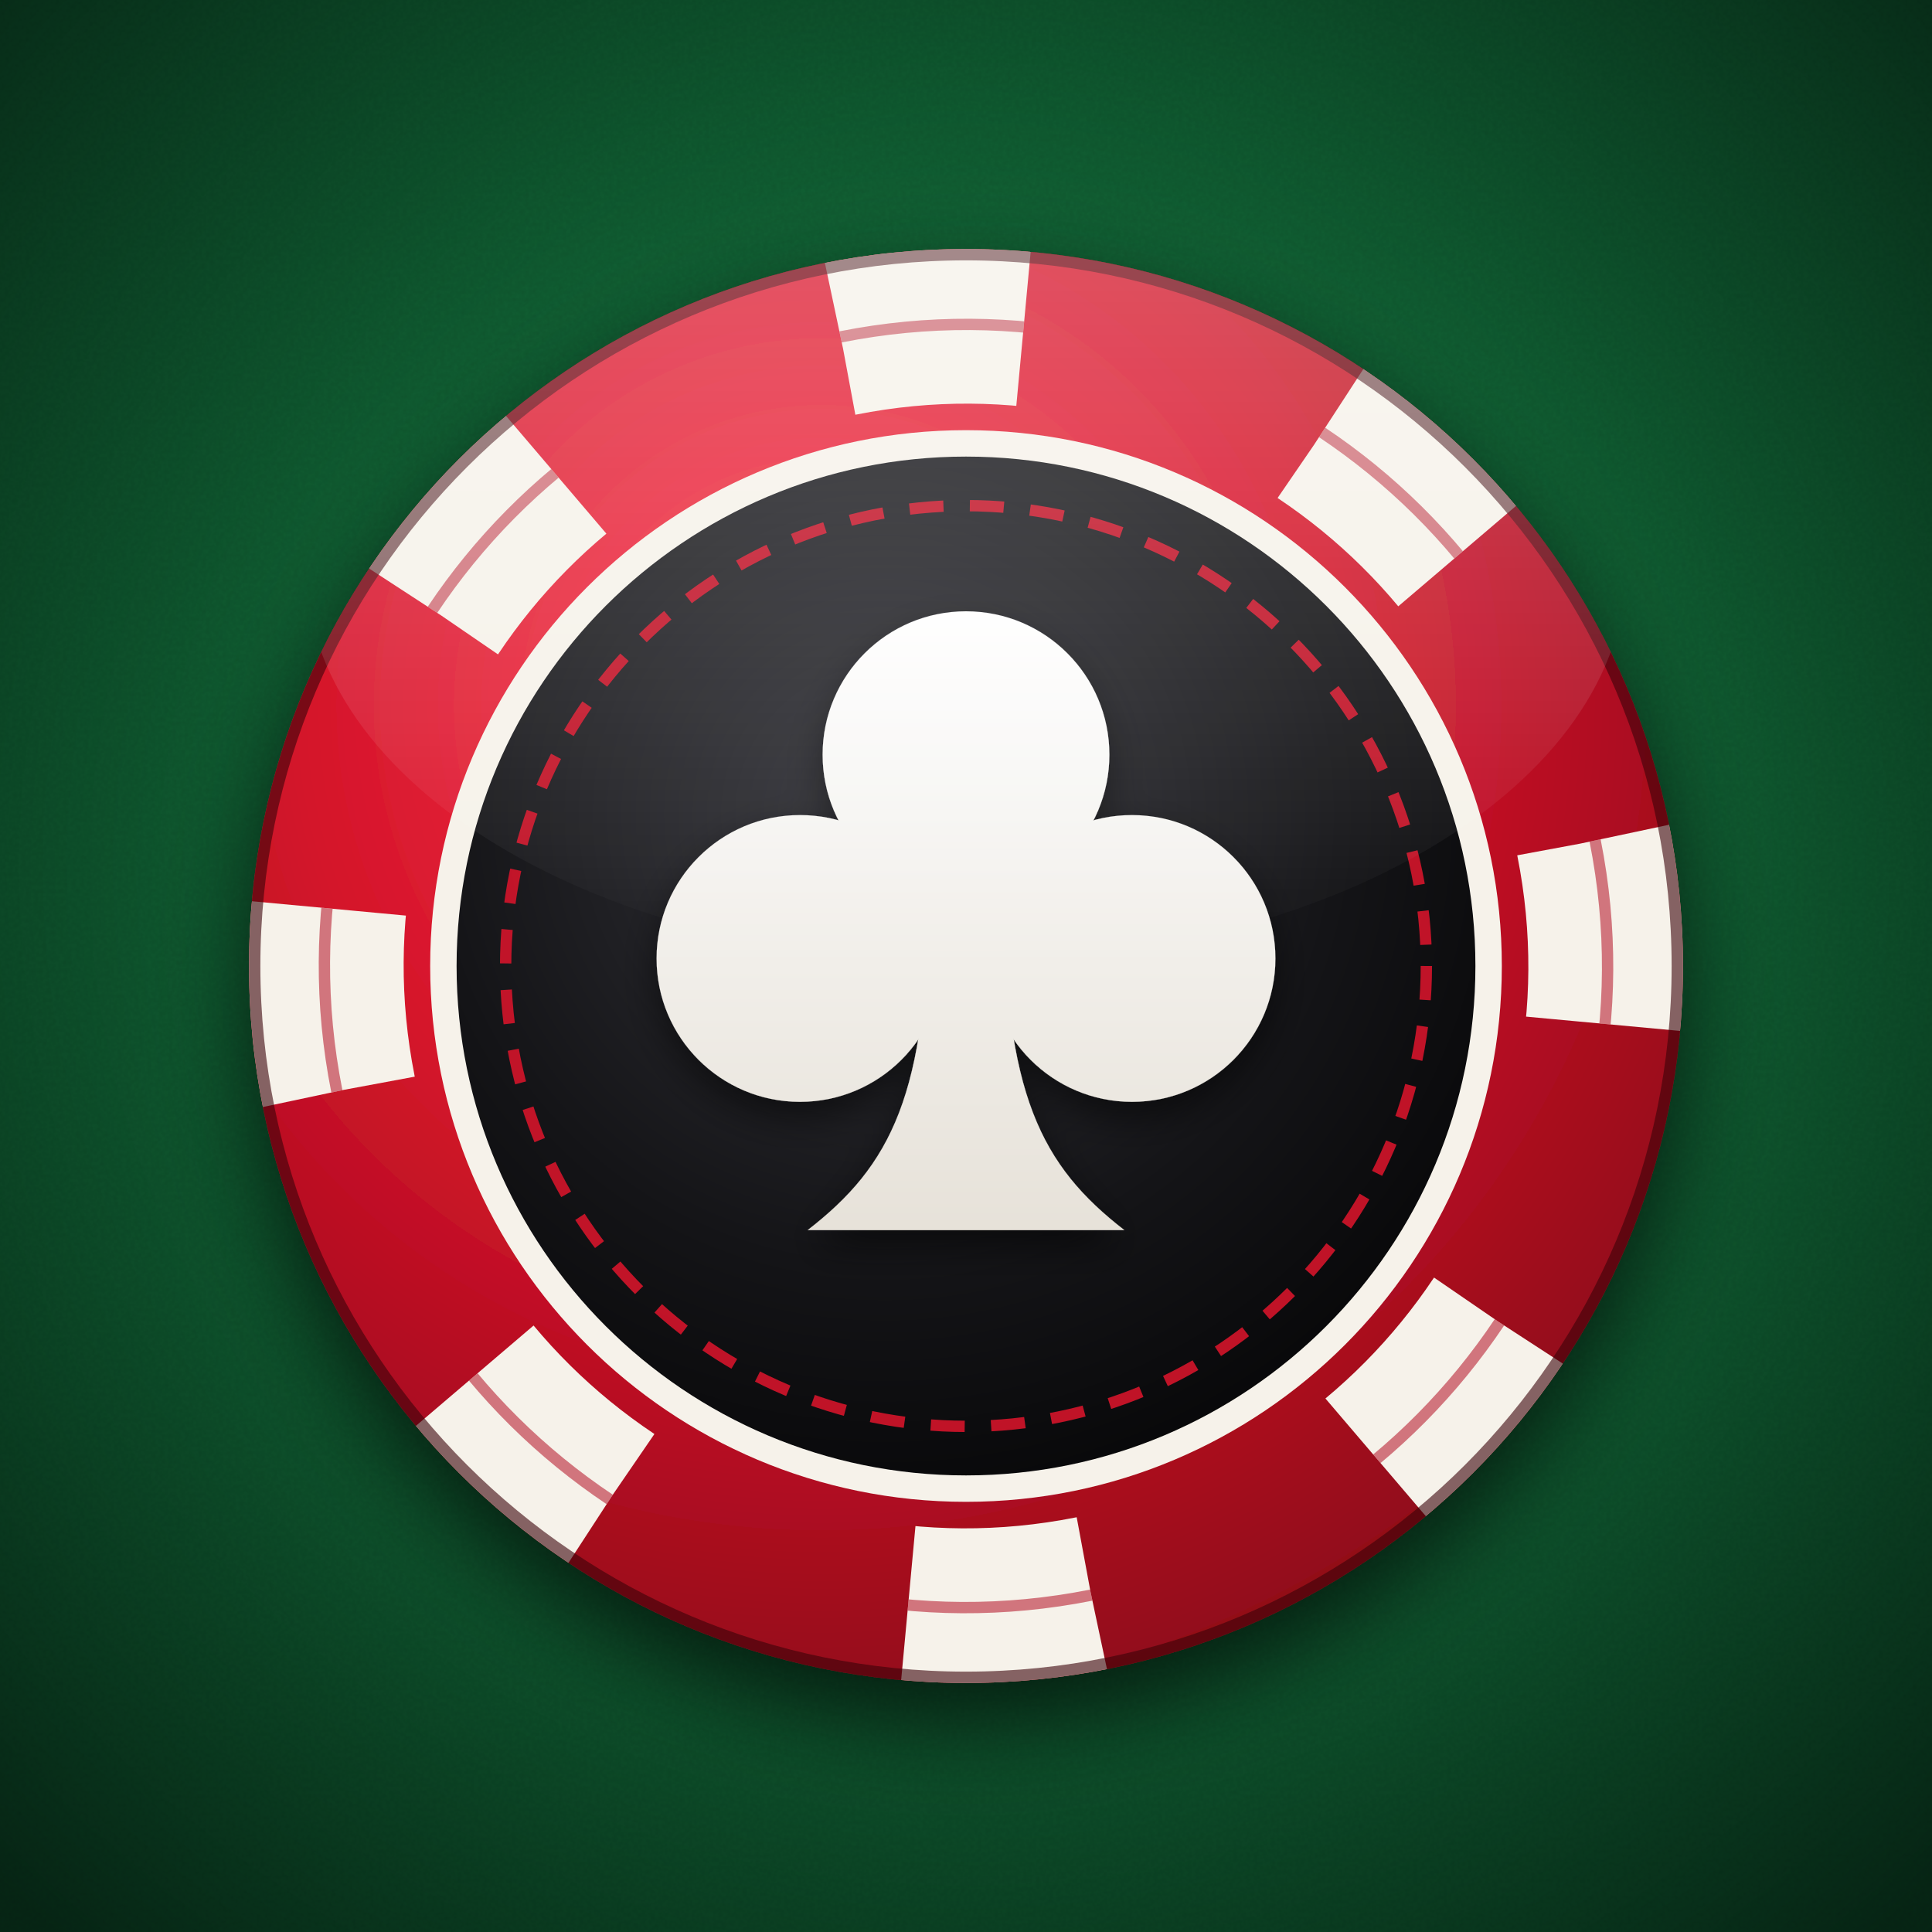
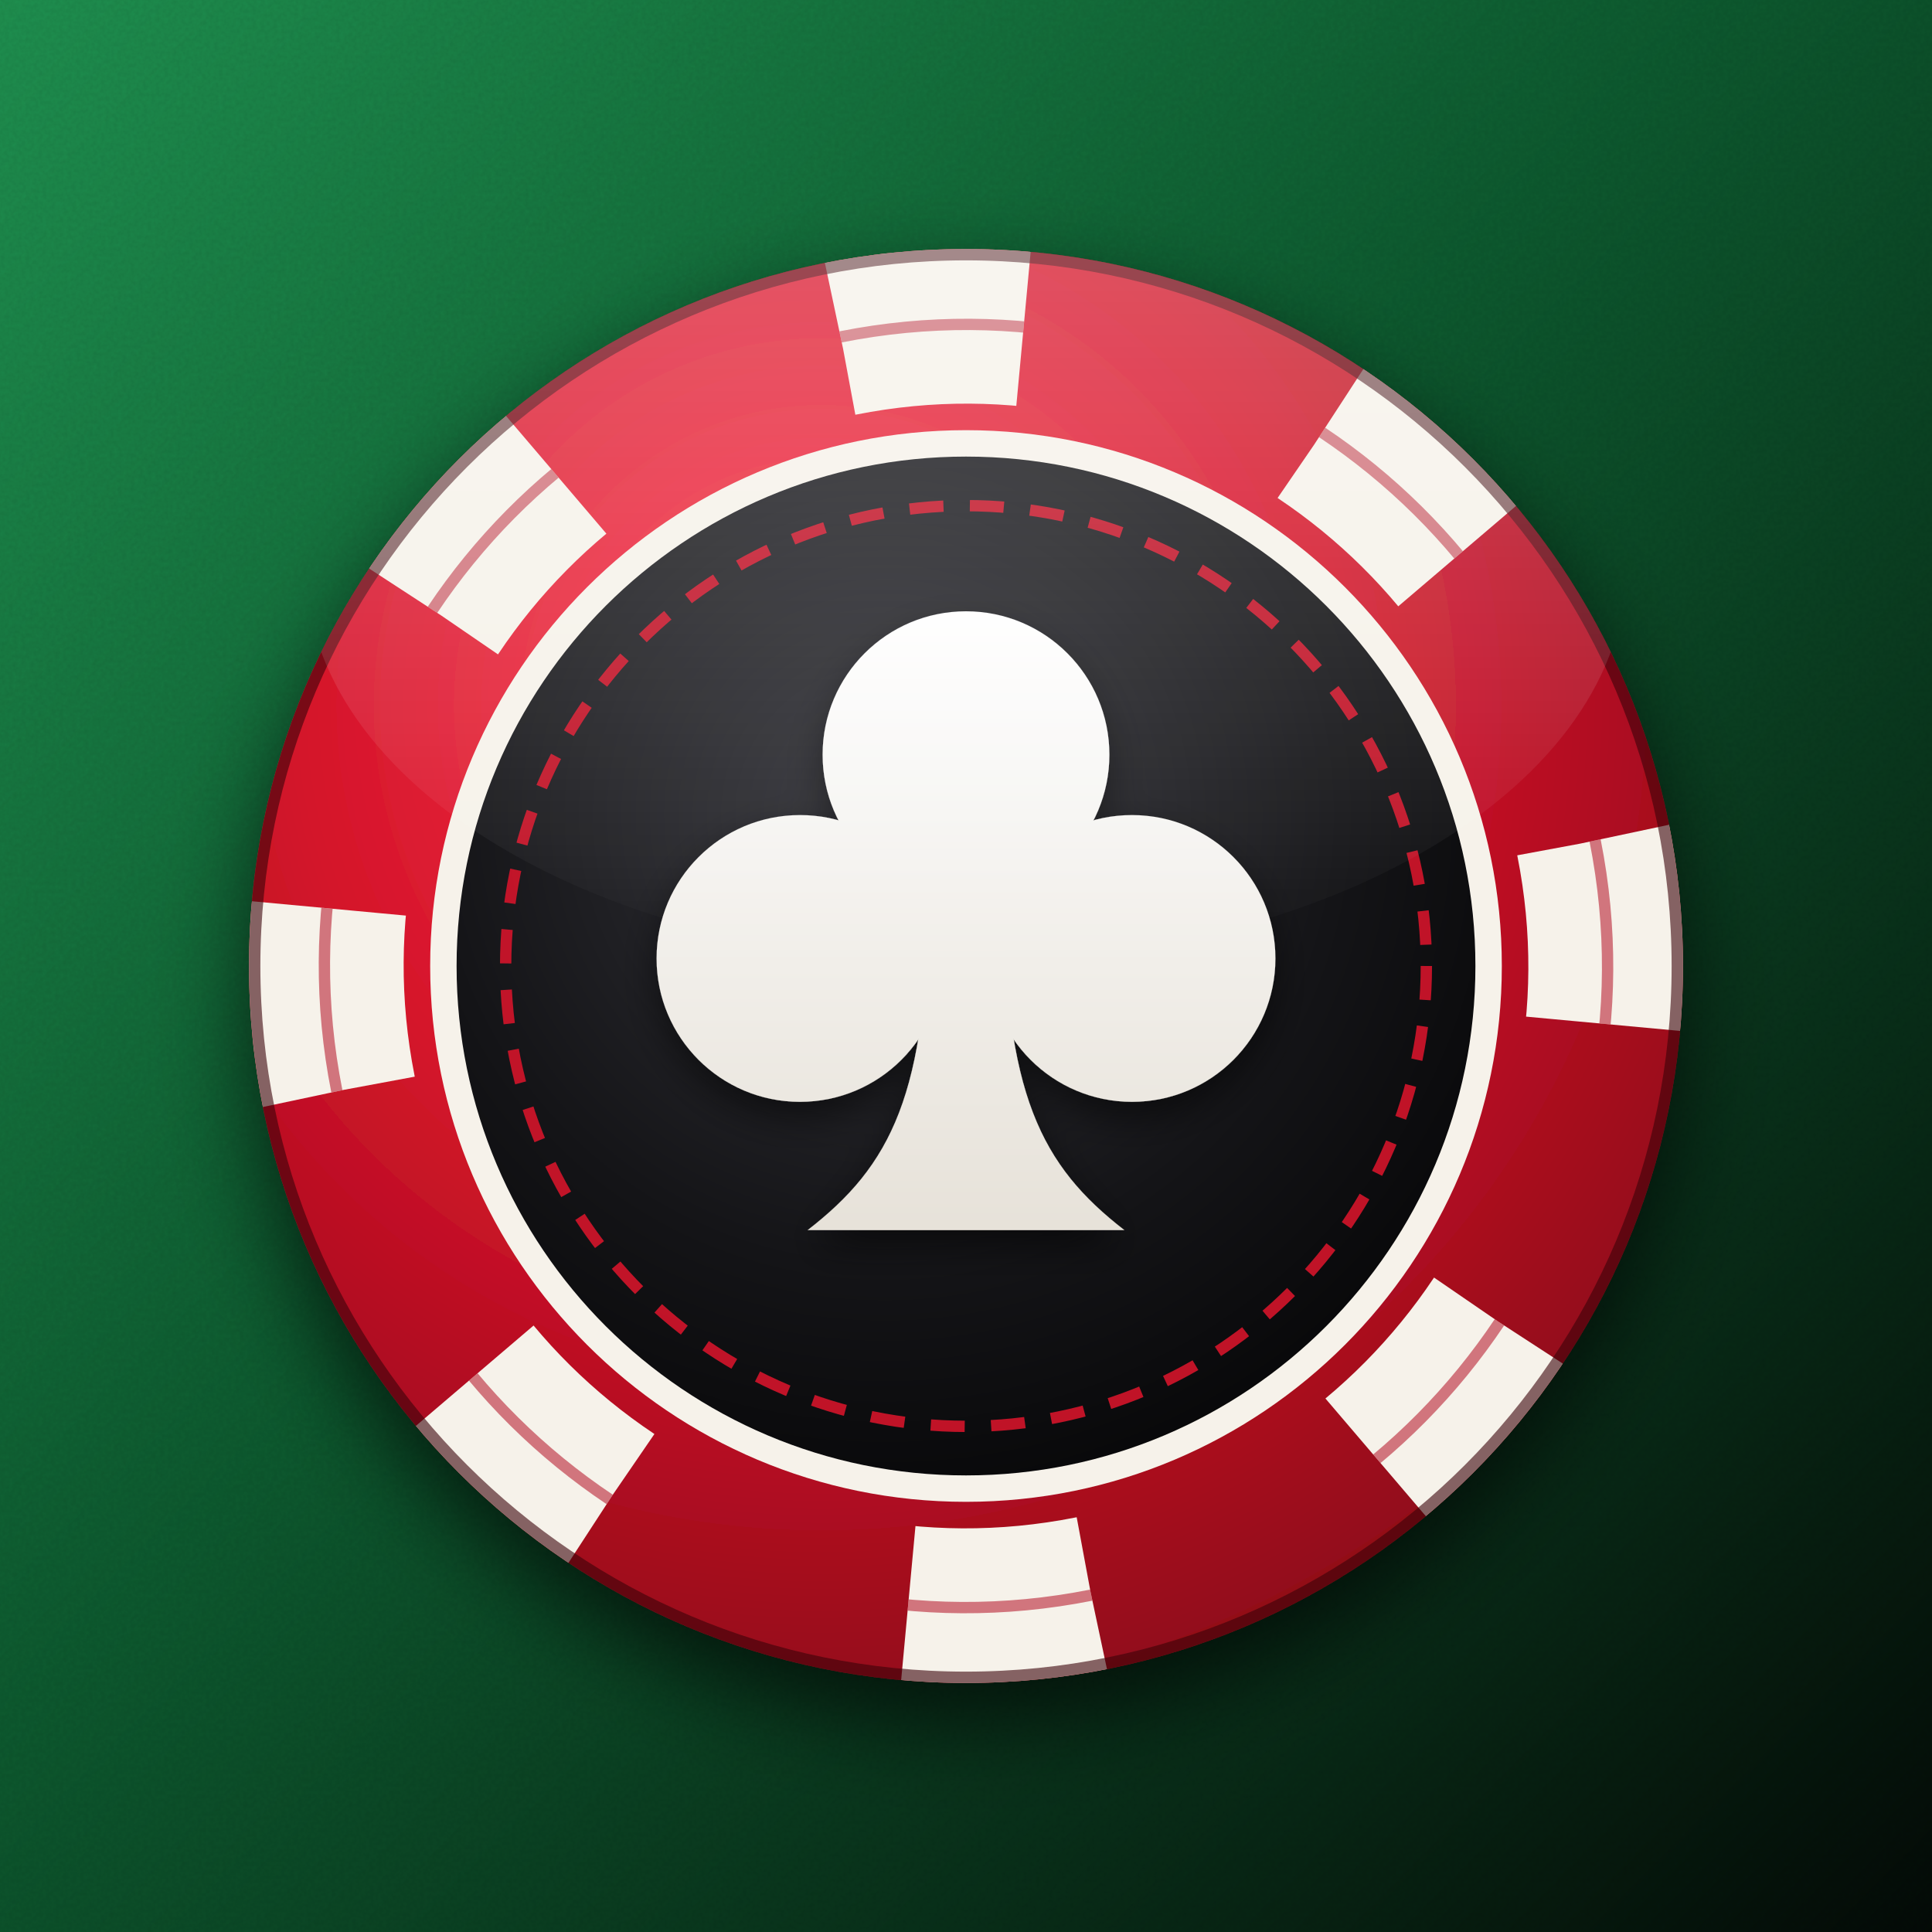
<svg xmlns="http://www.w3.org/2000/svg" viewBox="0 0 512 512" width="512" height="512">
  <defs>
-     <radialGradient id="bg" cx="50%" cy="45%" r="72%">
-       <stop offset="0" stop-color="#1e8a4c" />
-       <stop offset="0.55" stop-color="#0f5a30" />
-       <stop offset="1" stop-color="#062615" />
-     </radialGradient>
+     <linearGradient id="bg" x1="0" y1="0" x2="1" y2="1">
+       <stop offset="0" stop-color="#1f9150" />
+       <stop offset="0.45" stop-color="#0d5a2f" />
+       <stop offset="1" stop-color="#040a06" />
+     </linearGradient>
    <filter id="felt" x="0" y="0" width="100%" height="100%">
      <feTurbulence type="fractalNoise" baseFrequency="0.9" numOctaves="2" seed="7" result="n" />
      <feColorMatrix in="n" type="matrix" values="0 0 0 0 0  0 0 0 0 0  0 0 0 0 0  0 0 0 0.09 0" />
    </filter>
    <radialGradient id="red" cx="40%" cy="32%" r="80%">
      <stop offset="0" stop-color="#ff3b4e" />
      <stop offset="0.45" stop-color="#d4142a" />
      <stop offset="1" stop-color="#7d0614" />
    </radialGradient>
    <radialGradient id="black" cx="42%" cy="35%" r="75%">
      <stop offset="0" stop-color="#34343a" />
      <stop offset="0.6" stop-color="#141417" />
      <stop offset="1" stop-color="#050506" />
    </radialGradient>
    <linearGradient id="club" gradientUnits="userSpaceOnUse" x1="0" y1="160" x2="0" y2="330">
      <stop offset="0" stop-color="#ffffff" />
      <stop offset="1" stop-color="#e6e1d8" />
    </linearGradient>
    <linearGradient id="gloss" x1="0" y1="0" x2="0" y2="1">
      <stop offset="0" stop-color="#ffffff" stop-opacity="0.28" />
      <stop offset="1" stop-color="#ffffff" stop-opacity="0" />
    </linearGradient>
    <filter id="shadow" x="-30%" y="-30%" width="160%" height="160%">
      <feDropShadow dx="0" dy="10" stdDeviation="12" flood-color="#000" flood-opacity="0.65" />
    </filter>
    <filter id="soft" x="-30%" y="-30%" width="160%" height="160%">
      <feDropShadow dx="0" dy="4" stdDeviation="5" flood-color="#000" flood-opacity="0.55" />
    </filter>
    <clipPath id="chipClip">
      <circle cx="256" cy="256" r="190" />
    </clipPath>
  </defs>
  <rect width="512" height="512" fill="url(#bg)" />
  <rect width="512" height="512" filter="url(#felt)" />
  <g filter="url(#shadow)">
    <circle cx="256" cy="256" r="190" fill="url(#red)" />
  </g>
  <g clip-path="url(#chipClip)">
    <circle cx="256" cy="256" r="170" fill="none" stroke="#f6f2ea" stroke-width="42" stroke-dasharray="48.76 84.76" transform="rotate(-11.25 256 256)" />
    <circle cx="256" cy="256" r="170" fill="none" stroke="#b30f22" stroke-width="3" stroke-dasharray="48.76 84.76" transform="rotate(-11.25 256 256)" opacity="0.55" />
  </g>
  <circle cx="256" cy="256" r="188.5" fill="none" stroke="#3a0208" stroke-width="3" opacity="0.6" />
  <circle cx="256" cy="256" r="142" fill="#f6f2ea" />
  <circle cx="256" cy="256" r="135" fill="url(#black)" />
  <circle cx="256" cy="256" r="122" fill="none" stroke="#d4142a" stroke-width="3" stroke-dasharray="9 7" opacity="0.9" />
  <g filter="url(#soft)" fill="url(#club)">
    <circle cx="256" cy="200" r="38" />
    <circle cx="212" cy="254" r="38" />
    <circle cx="300" cy="254" r="38" />
    <circle cx="256" cy="242" r="26" />
    <path d="M246 236 C246 290 236 309 214 326 L298 326 C276 309 266 290 266 236 Z" />
  </g>
  <g clip-path="url(#chipClip)">
    <ellipse cx="256" cy="150" rx="175" ry="105" fill="url(#gloss)" />
  </g>
</svg>
